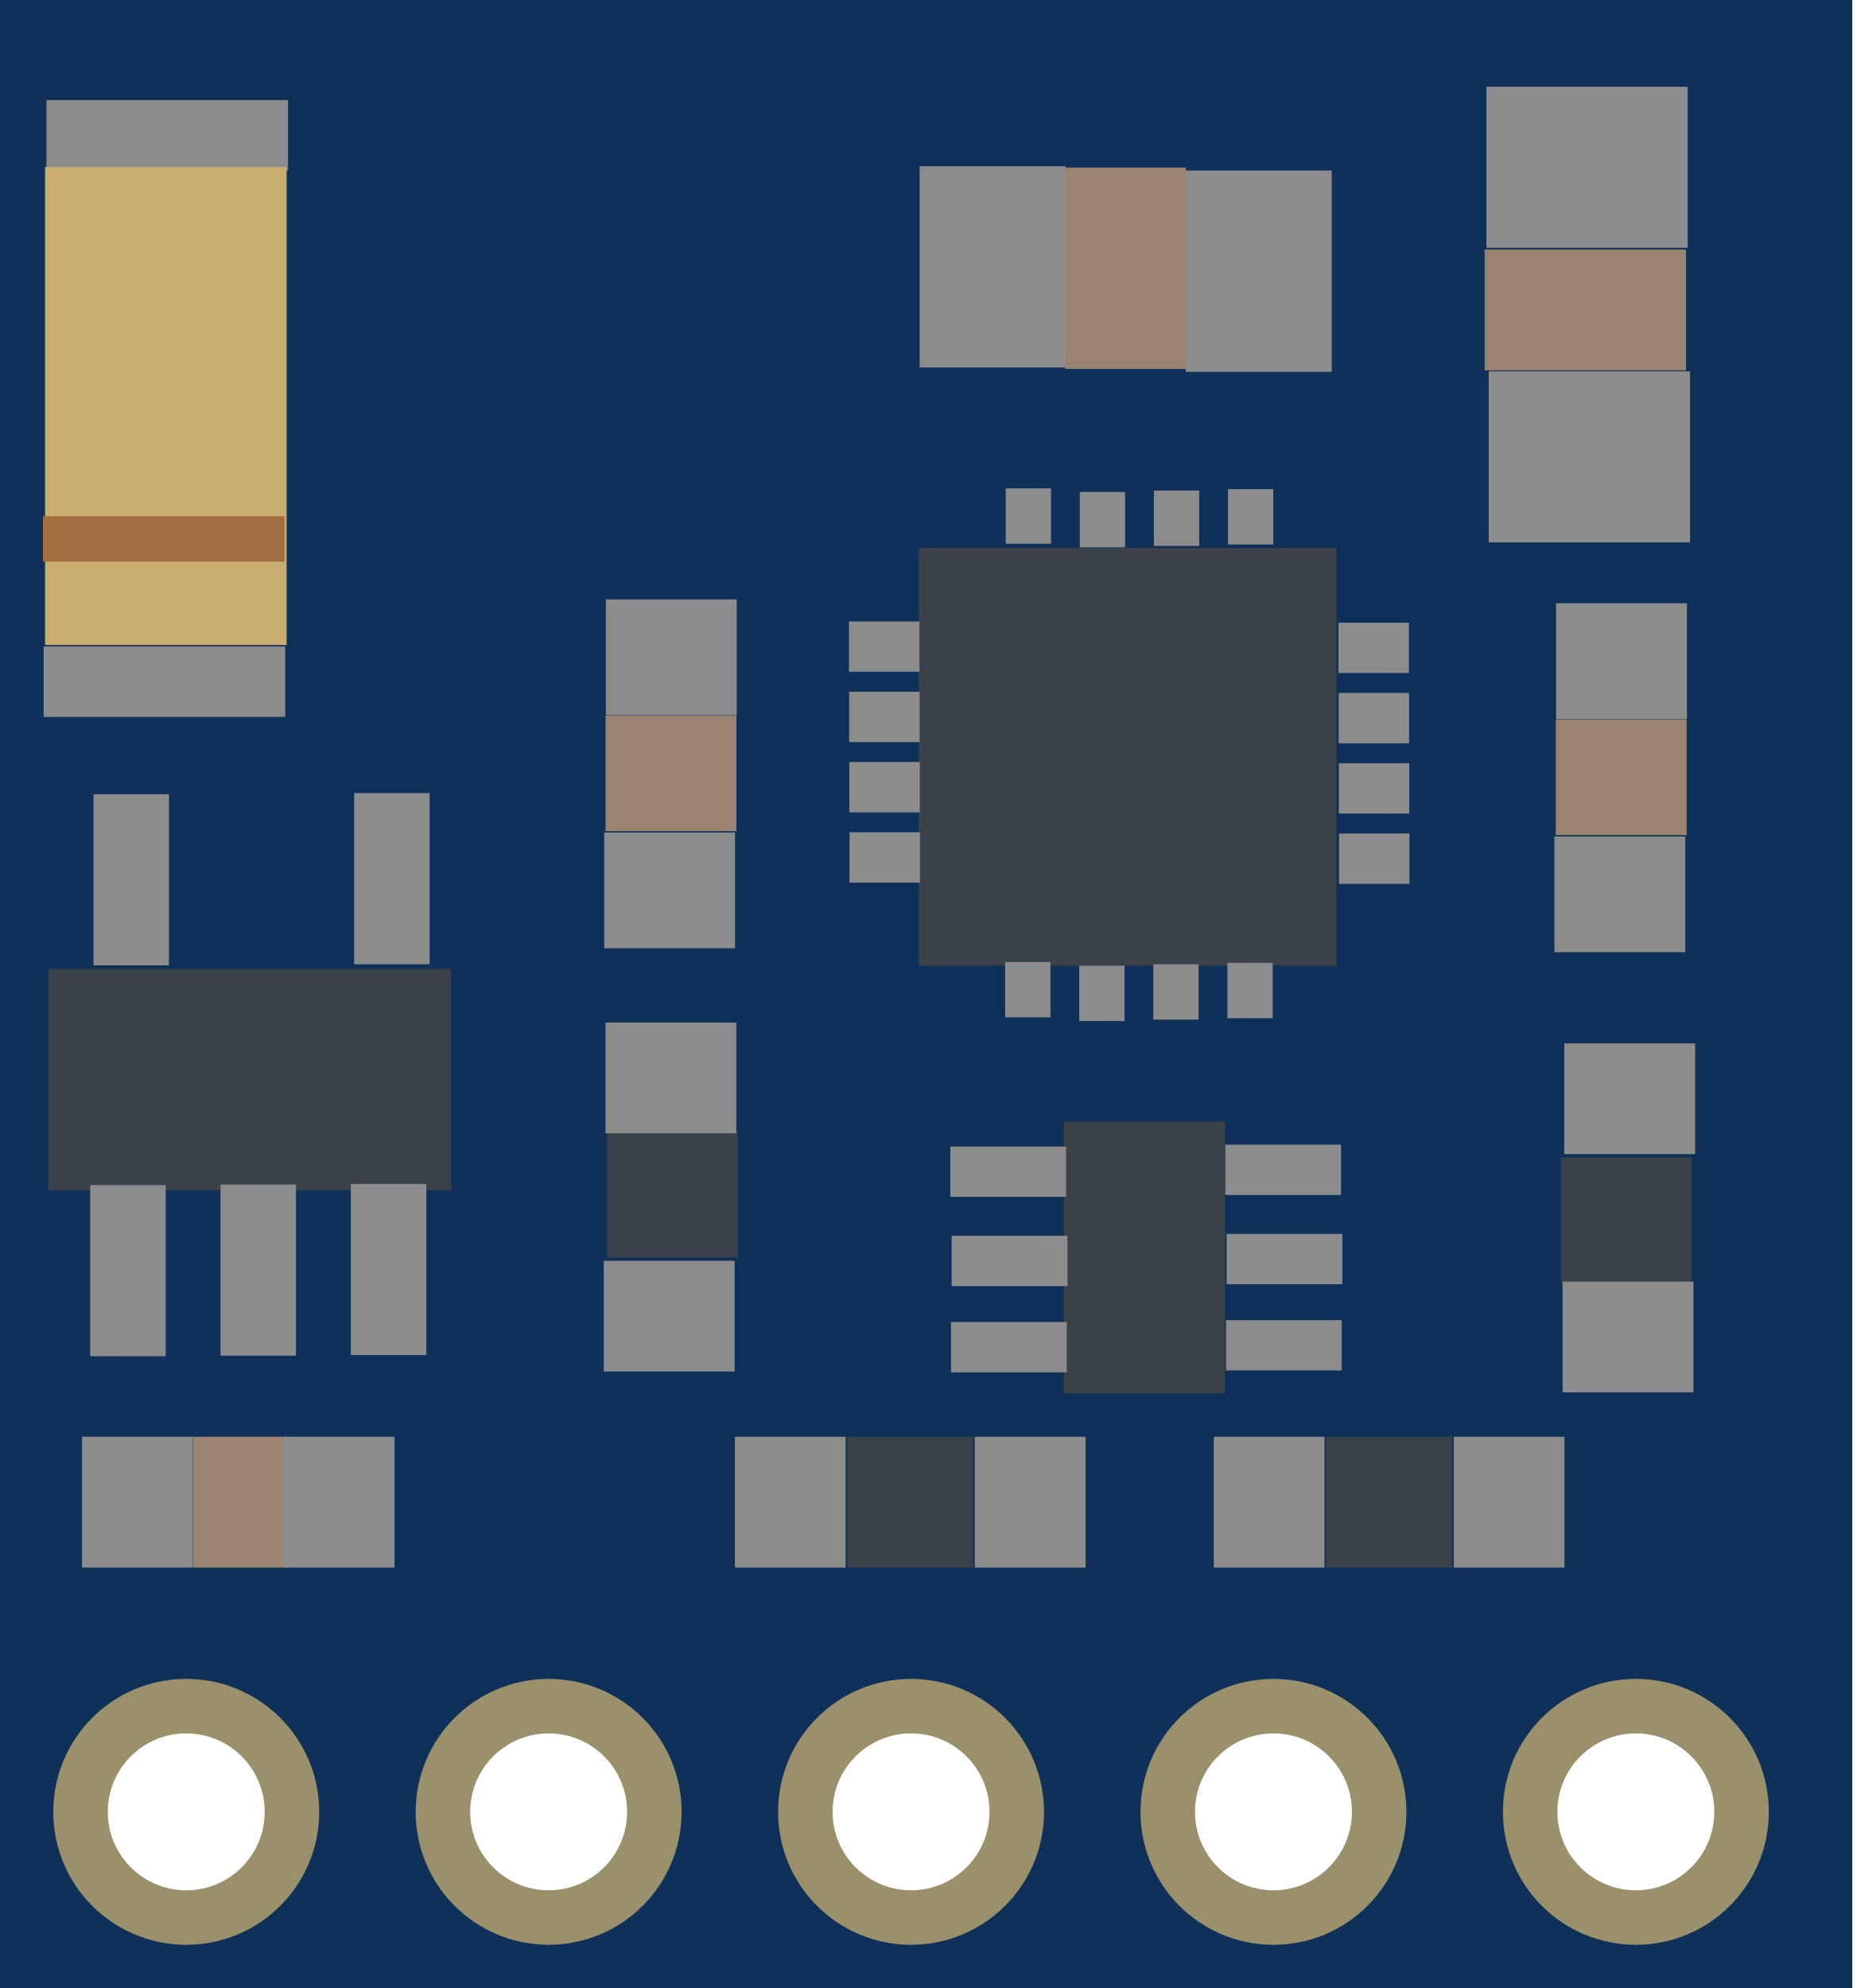
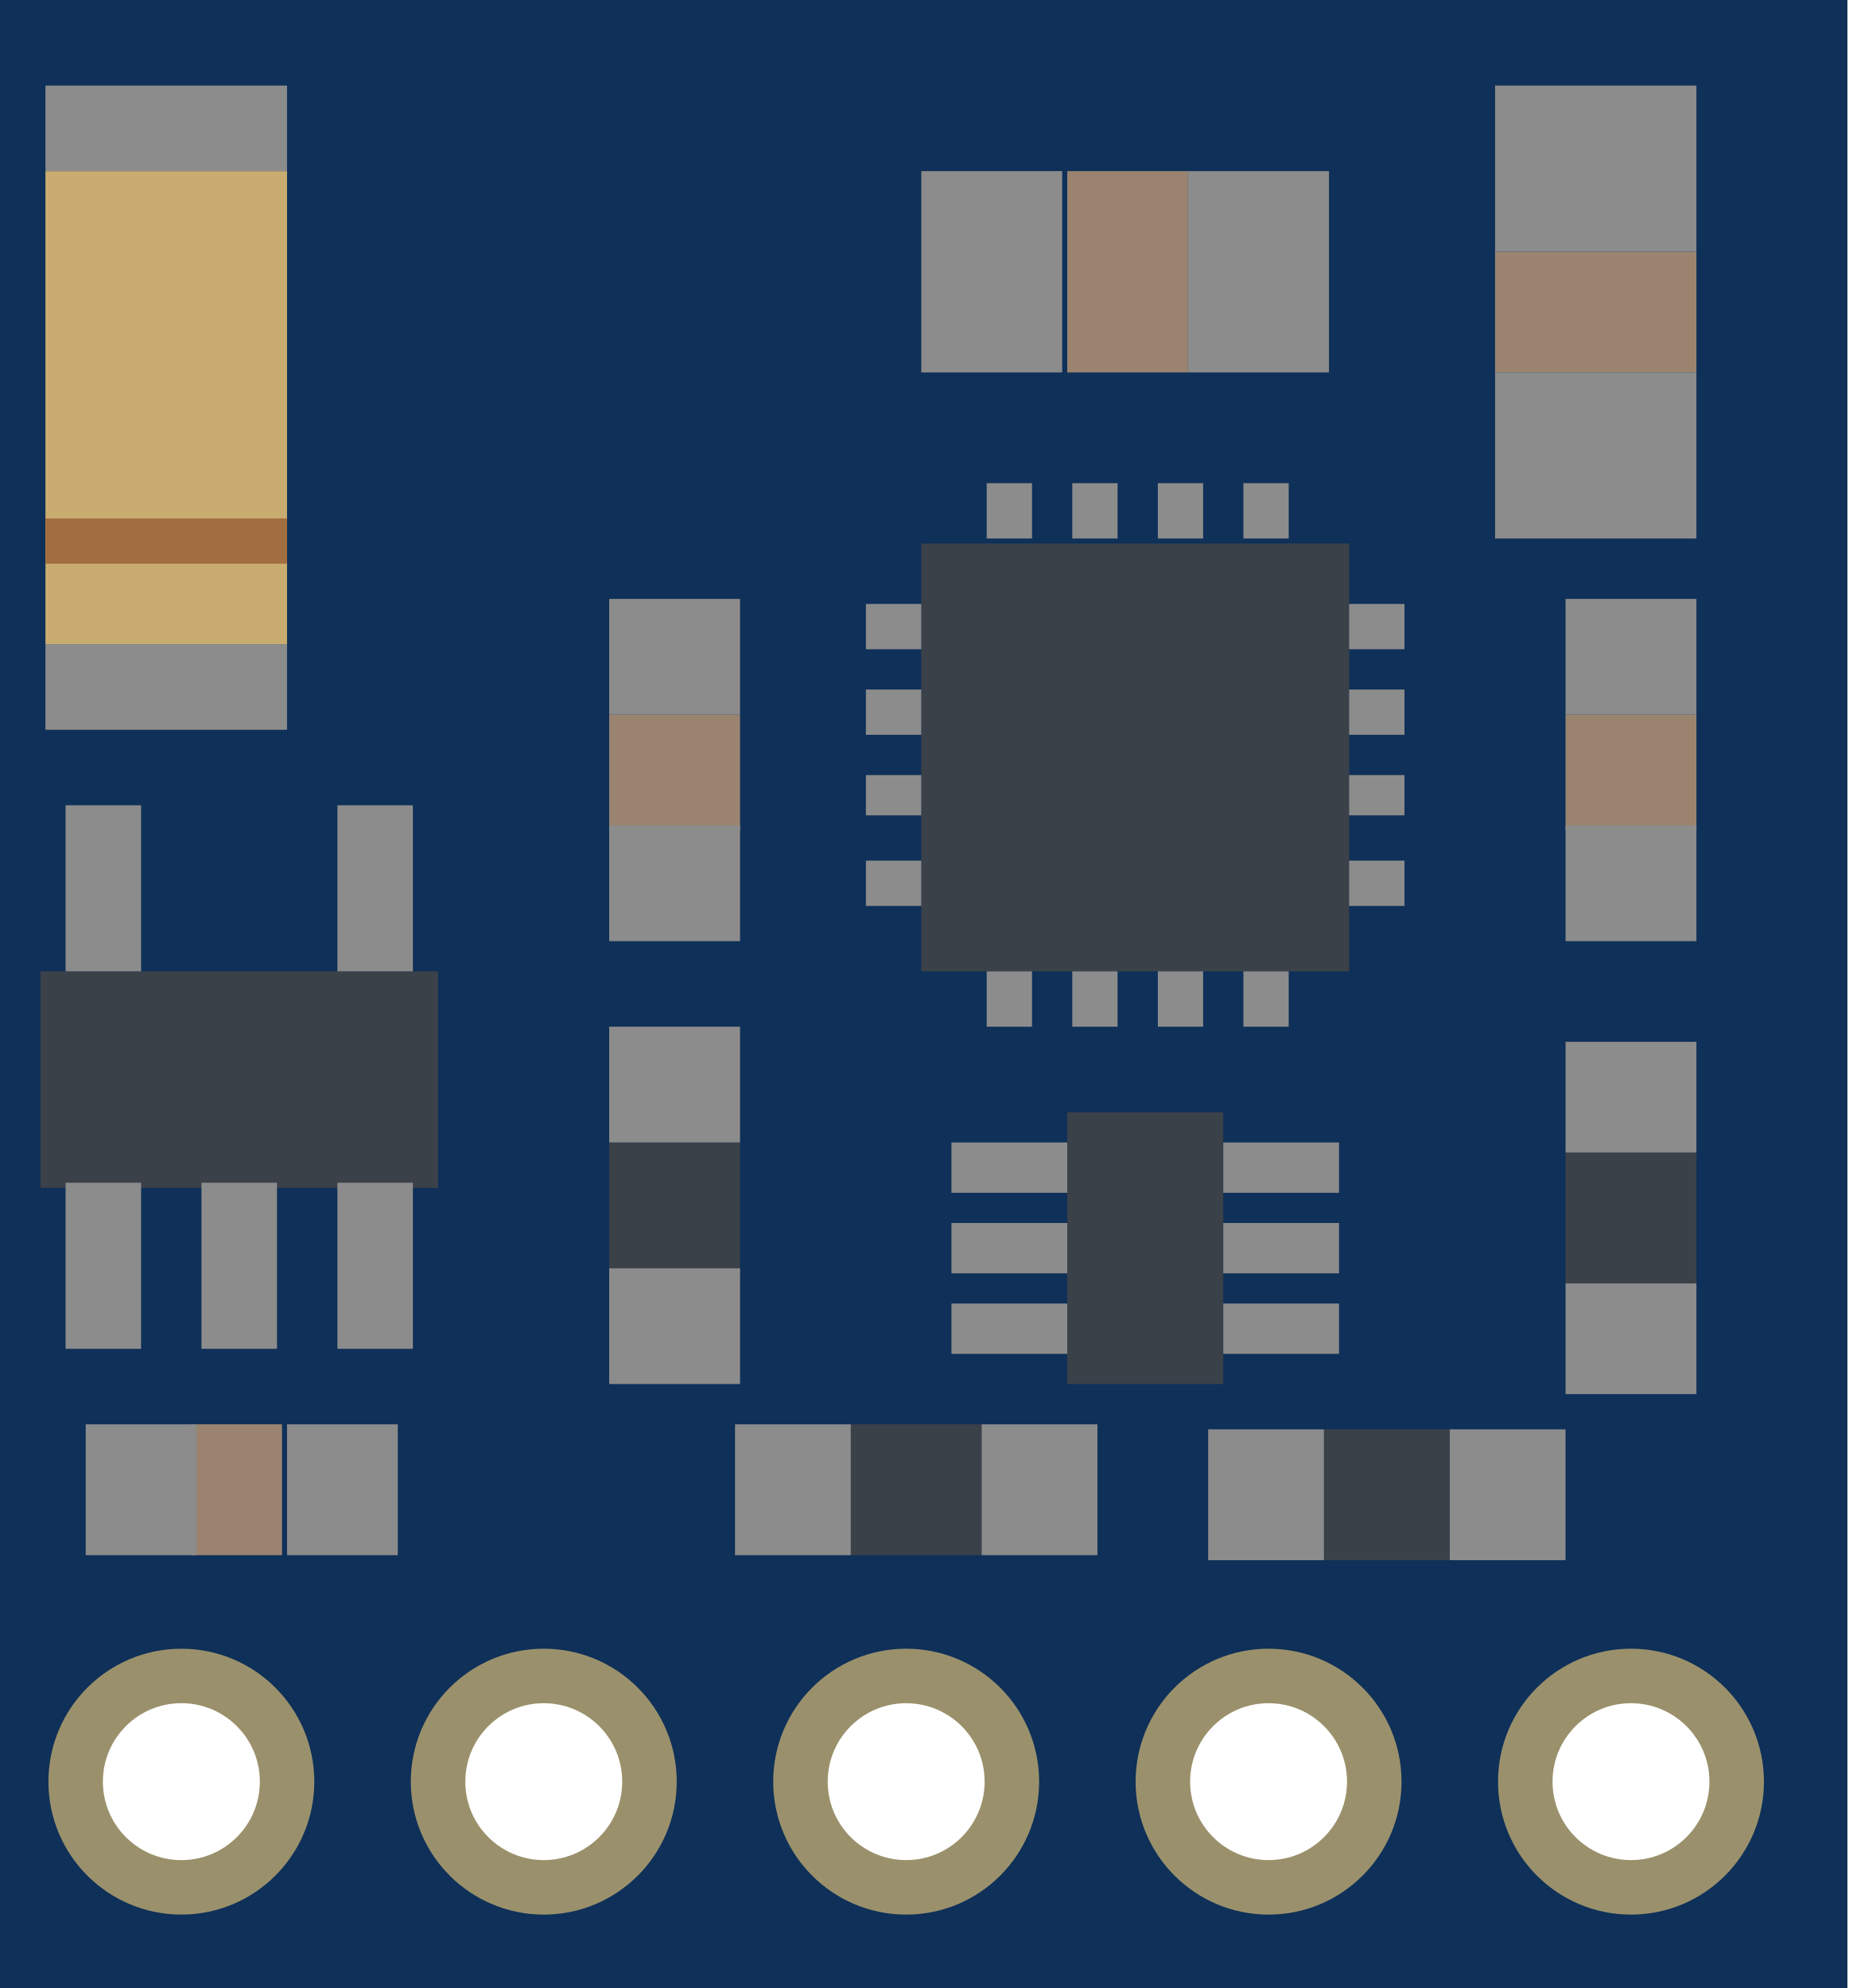
- <svg xmlns="http://www.w3.org/2000/svg" version="1.2" baseProfile="tiny" id="レイヤー_1" x="0px" y="0px" width="36.8px" height="39.5px" viewBox="0 0 36.8 39.5" xml:space="preserve">
-   <g>
-     <path fill="#0F3058" d="M-0.1,39.5h36.9V0L-0.1,0V39.5z M34.1,36c0,0.9-0.7,1.6-1.6,1.6c-0.9,0-1.6-0.7-1.6-1.6   c0-0.9,0.7-1.6,1.6-1.6C33.4,34.4,34.1,35.1,34.1,36z M26.9,36c0,0.9-0.7,1.6-1.6,1.6c-0.9,0-1.6-0.7-1.6-1.6   c0-0.9,0.7-1.6,1.6-1.6C26.2,34.4,26.9,35.1,26.9,36z M19.7,36c0,0.9-0.7,1.6-1.6,1.6c-0.9,0-1.6-0.7-1.6-1.6   c0-0.9,0.7-1.6,1.6-1.6C19,34.4,19.7,35.1,19.7,36z M12.5,36c0,0.9-0.7,1.6-1.6,1.6c-0.9,0-1.6-0.7-1.6-1.6s0.7-1.6,1.6-1.6   C11.8,34.4,12.5,35.1,12.5,36z M5.3,36c0,0.9-0.7,1.6-1.6,1.6c-0.9,0-1.6-0.7-1.6-1.6c0-0.9,0.7-1.6,1.6-1.6   C4.6,34.4,5.3,35.1,5.3,36z" />
+ <svg xmlns="http://www.w3.org/2000/svg" version="1.1" id="layer1" x="0px" y="0px" width="12.98mm" height="13.93mm" viewBox="0 0 36.8 39.5" xml:space="preserve" enable-background="new 0 0 36.8 39.5">
+   <style type="text/css">
+ 	.st0{fill:#0F3058;}
+ 	.st1{fill:#3B4149;}
+ 	.st2{fill:#8C8C8C;}
+ 	.st3{fill:#C9AC70;}
+ 	.st4{fill:#A26E3F;}
+ 	.st5{fill:#9A8470;}
+ 	.st6{fill:none;stroke:#9A916C;stroke-width:1.082;stroke-miterlimit:10;}
+ 	.st7{fill:none;stroke:#9A916C;stroke-width:1.083;stroke-miterlimit:10;}
+ </style>
+   <g id="breadboard">
+     <path class="st0" d="M-0.1,0v39.5h36.8V0H-0.1z M3.6,37.5c-1.1,0-2.1-0.9-2.1-2.1s0.9-2.1,2.1-2.1s2.1,0.9,2.1,2.1   S4.7,37.5,3.6,37.5z M10.8,37.5c-1.1,0-2.1-0.9-2.1-2.1s0.9-2.1,2.1-2.1s2.1,0.9,2.1,2.1S11.9,37.5,10.8,37.5z M18,37.5   c-1.1,0-2.1-0.9-2.1-2.1s0.9-2.1,2.1-2.1s2.1,0.9,2.1,2.1S19.1,37.5,18,37.5z M25.2,37.5c-1.1,0-2.1-0.9-2.1-2.1s0.9-2.1,2.1-2.1   s2.1,0.9,2.1,2.1S26.3,37.5,25.2,37.5z M32.4,37.5c-1.1,0-2.1-0.9-2.1-2.1s0.9-2.1,2.1-2.1c1.1,0,2.1,0.9,2.1,2.1   S33.5,37.5,32.4,37.5z" />
    <g>
-       <rect x="2.7" y="17.4" transform="matrix(6.123234e-17 -1 1 6.123234e-17 -16.4394 26.3497)" fill="#3B4149" width="4.4" height="8" />
+       <rect x="0.8" y="19.3" class="st1" width="7.9" height="4.3" />
      <g>
-         <rect x="0.9" y="16.8" transform="matrix(6.123234e-17 -1 1 6.123234e-17 -14.942 20.0811)" fill="#8C8C8C" width="3.4" height="1.5" />
-         <rect x="6.1" y="16.8" transform="matrix(6.123234e-17 -1 1 6.123234e-17 -9.7647 25.2584)" fill="#8C8C8C" width="3.4" height="1.5" />
+         <rect x="1.3" y="16" class="st2" width="1.5" height="3.3" />
+         <rect x="6.7" y="16" class="st2" width="1.5" height="3.3" />
      </g>
      <g>
-         <rect x="0.9" y="24.5" transform="matrix(6.123234e-17 -1 1 6.123234e-17 -22.708 27.8471)" fill="#8C8C8C" width="3.4" height="1.5" />
-         <rect x="3.5" y="24.5" transform="matrix(6.123234e-17 -1 1 6.123234e-17 -20.1193 30.4358)" fill="#8C8C8C" width="3.4" height="1.5" />
-         <rect x="6.1" y="24.5" transform="matrix(6.123234e-17 -1 1 6.123234e-17 -17.5306 33.0244)" fill="#8C8C8C" width="3.4" height="1.5" />
+         <rect x="1.3" y="23.5" class="st2" width="1.5" height="3.3" />
+         <rect x="4" y="23.5" class="st2" width="1.5" height="3.3" />
+         <rect x="6.7" y="23.5" class="st2" width="1.5" height="3.3" />
      </g>
    </g>
    <g>
-       <rect x="18.3" y="10.8" transform="matrix(6.123234e-17 -1 1 6.123234e-17 7.4528 37.4866)" fill="#3B4149" width="8.3" height="8.3" />
+       <rect x="18.3" y="10.8" class="st1" width="8.5" height="8.5" />
      <g>
-         <rect x="26.8" y="16.3" transform="matrix(6.123234e-17 -1 1 6.123234e-17 10.3027 44.3614)" fill="#8C8C8C" width="1" height="1.4" />
-         <rect x="26.8" y="14.9" transform="matrix(6.123234e-17 -1 1 6.123234e-17 11.6989 42.9652)" fill="#8C8C8C" width="1" height="1.4" />
-         <rect x="26.8" y="13.5" transform="matrix(6.123234e-17 -1 1 6.123234e-17 13.0951 41.569)" fill="#8C8C8C" width="1" height="1.4" />
-         <rect x="26.8" y="12.1" transform="matrix(6.123234e-17 -1 1 6.123234e-17 14.4913 40.1728)" fill="#8C8C8C" width="1" height="1.4" />
+         <rect x="19.6" y="9.6" class="st2" width="0.9" height="1.1" />
+         <rect x="21.3" y="9.6" class="st2" width="0.9" height="1.1" />
+         <rect x="23" y="9.6" class="st2" width="0.9" height="1.1" />
+         <rect x="24.7" y="9.6" class="st2" width="0.9" height="1.1" />
      </g>
      <g>
-         <rect x="17.1" y="16.3" transform="matrix(6.123234e-17 -1 1 6.123234e-17 0.578 34.6367)" fill="#8C8C8C" width="1" height="1.4" />
-         <rect x="17.1" y="14.9" transform="matrix(6.123234e-17 -1 1 6.123234e-17 1.9742 33.2405)" fill="#8C8C8C" width="1" height="1.4" />
-         <rect x="17.1" y="13.5" transform="matrix(6.123234e-17 -1 1 6.123234e-17 3.3704 31.8443)" fill="#8C8C8C" width="1" height="1.4" />
-         <rect x="17.1" y="12.1" transform="matrix(6.123234e-17 -1 1 6.123234e-17 4.7666 30.448)" fill="#8C8C8C" width="1" height="1.4" />
+         <rect x="19.6" y="19.3" class="st2" width="0.9" height="1.1" />
+         <rect x="21.3" y="19.3" class="st2" width="0.9" height="1.1" />
+         <rect x="23" y="19.3" class="st2" width="0.9" height="1.1" />
+         <rect x="24.7" y="19.3" class="st2" width="0.9" height="1.1" />
      </g>
      <g>
-         <rect x="19.9" y="19.3" transform="matrix(6.123234e-17 -1 1 6.123234e-17 0.6693 40.1147)" fill="#8C8C8C" width="1.1" height="0.9" />
-         <rect x="21.3" y="19.3" transform="matrix(6.123234e-17 -1 1 6.123234e-17 2.1413 41.5867)" fill="#8C8C8C" width="1.1" height="0.9" />
-         <rect x="22.8" y="19.3" transform="matrix(6.123234e-17 -1 1 6.123234e-17 3.6133 43.0587)" fill="#8C8C8C" width="1.1" height="0.9" />
-         <rect x="24.3" y="19.3" transform="matrix(6.123234e-17 -1 1 6.123234e-17 5.0853 44.5307)" fill="#8C8C8C" width="1.1" height="0.9" />
+         <rect x="17.2" y="17.1" class="st2" width="1.1" height="0.9" />
+         <rect x="17.2" y="15.4" class="st2" width="1.1" height="0.8" />
+         <rect x="17.2" y="13.7" class="st2" width="1.1" height="0.9" />
+         <rect x="17.2" y="12" class="st2" width="1.1" height="0.9" />
      </g>
      <g>
-         <rect x="19.9" y="9.9" transform="matrix(6.123234e-17 -1 1 6.123234e-17 10.0809 30.7031)" fill="#8C8C8C" width="1.1" height="0.9" />
-         <rect x="21.3" y="9.9" transform="matrix(6.123234e-17 -1 1 6.123234e-17 11.5528 32.1751)" fill="#8C8C8C" width="1.1" height="0.9" />
-         <rect x="22.8" y="9.9" transform="matrix(6.123234e-17 -1 1 6.123234e-17 13.0248 33.6471)" fill="#8C8C8C" width="1.1" height="0.9" />
-         <rect x="24.3" y="9.9" transform="matrix(6.123234e-17 -1 1 6.123234e-17 14.4968 35.1191)" fill="#8C8C8C" width="1.1" height="0.9" />
+         <rect x="26.8" y="17.1" class="st2" width="1.1" height="0.9" />
+         <rect x="26.8" y="15.4" class="st2" width="1.1" height="0.8" />
+         <rect x="26.8" y="13.7" class="st2" width="1.1" height="0.9" />
+         <rect x="26.8" y="12" class="st2" width="1.1" height="0.9" />
      </g>
    </g>
    <g>
-       <rect x="20.1" y="23.4" transform="matrix(6.123234e-17 -1 1 6.123234e-17 -2.262 47.7855)" fill="#3B4149" width="5.4" height="3.2" />
+       <rect x="21.2" y="22.1" class="st1" width="3.1" height="5.4" />
      <g>
-         <rect x="19.5" y="25.6" transform="matrix(6.123234e-17 -1 1 6.123234e-17 -6.7065 46.7672)" fill="#8C8C8C" width="1" height="2.3" />
-         <rect x="19.5" y="23.9" transform="matrix(6.123234e-17 -1 1 6.123234e-17 -4.9934 45.0541)" fill="#8C8C8C" width="1" height="2.3" />
-         <rect x="19.5" y="22.1" transform="matrix(6.123234e-17 -1 1 6.123234e-17 -3.22 43.2807)" fill="#8C8C8C" width="1" height="2.3" />
+         <rect x="18.9" y="25.9" class="st2" width="2.3" height="1" />
+         <rect x="18.9" y="24.3" class="st2" width="2.3" height="1" />
+         <rect x="18.9" y="22.7" class="st2" width="2.3" height="1" />
      </g>
      <g>
-         <rect x="25" y="25.6" transform="matrix(6.123234e-17 -1 1 6.123234e-17 -1.2436 52.23)" fill="#8C8C8C" width="1" height="2.3" />
-         <rect x="25" y="23.9" transform="matrix(6.123234e-17 -1 1 6.123234e-17 0.4694 50.5169)" fill="#8C8C8C" width="1" height="2.3" />
-         <rect x="25" y="22.1" transform="matrix(6.123234e-17 -1 1 6.123234e-17 2.2428 48.7436)" fill="#8C8C8C" width="1" height="2.3" />
+         <rect x="24.3" y="25.9" class="st2" width="2.3" height="1" />
+         <rect x="24.3" y="24.3" class="st2" width="2.3" height="1" />
+         <rect x="24.3" y="22.7" class="st2" width="2.3" height="1" />
      </g>
    </g>
    <g>
-       <rect x="2.6" y="11.1" transform="matrix(6.123234e-17 -1 1 6.123234e-17 -10.2333 16.8444)" fill="#8C8C8C" width="1.4" height="4.8" />
-       <rect x="2.6" y="0.3" transform="matrix(6.123234e-17 -1 1 6.123234e-17 0.6225 5.9887)" fill="#8C8C8C" width="1.4" height="4.8" />
-       <rect x="-1.4" y="5.7" transform="matrix(6.123234e-17 -1 1 6.123234e-17 -4.8054 11.4165)" fill="#C9AC70" width="9.5" height="4.8" />
-     </g>
-     <rect x="2.9" y="8.3" transform="matrix(6.123234e-17 -1 1 6.123234e-17 -7.4461 14.0572)" fill="#A26E3F" width="0.9" height="4.8" />
-     <g>
-       <rect x="21.2" y="3.4" transform="matrix(-1 -1.224647e-16 1.224647e-16 -1 44.7591 10.73)" fill="#9A8470" width="2.4" height="4" />
-       <rect x="17.8" y="3.9" transform="matrix(6.123234e-17 -1 1 6.123234e-17 14.3712 25.1012)" fill="#8C8C8C" width="4" height="2.9" />
-       <rect x="23" y="3.9" transform="matrix(6.123234e-17 -1 1 6.123234e-17 19.6579 30.3879)" fill="#8C8C8C" width="4" height="2.9" />
+       <rect x="0.9" y="12.8" class="st2" width="4.8" height="1.7" />
+       <rect x="0.9" y="1.7" class="st2" width="4.8" height="1.7" />
+       <rect x="0.9" y="3.4" class="st3" width="4.8" height="9.4" />
+       <rect x="0.9" y="10.3" class="st4" width="4.8" height="0.9" />
    </g>
    <g>
-       <rect x="30.3" y="4.1" transform="matrix(6.123234e-17 -1 1 6.123234e-17 25.3958 37.6583)" fill="#9A8470" width="2.4" height="4" />
-       <rect x="29.8" y="7.1" transform="matrix(6.123234e-17 -1 1 6.123234e-17 22.4768 40.5773)" fill="#8C8C8C" width="3.4" height="4" />
-       <rect x="29.9" y="1.3" transform="matrix(6.123234e-17 -1 1 6.123234e-17 28.2304 34.8238)" fill="#8C8C8C" width="3.2" height="4" />
+       <rect x="21.2" y="3.4" class="st5" width="2.4" height="4" />
+       <rect x="18.3" y="3.4" class="st2" width="2.8" height="4" />
+       <rect x="23.6" y="3.4" class="st2" width="2.8" height="4" />
    </g>
    <g>
-       <rect x="31" y="14.1" transform="matrix(6.123234e-17 -1 1 6.123234e-17 16.8086 47.5926)" fill="#9A8470" width="2.3" height="2.6" />
-       <rect x="31" y="16.4" transform="matrix(6.123234e-17 -1 1 6.123234e-17 14.482 49.9192)" fill="#8C8C8C" width="2.3" height="2.6" />
-       <rect x="31" y="11.8" transform="matrix(6.123234e-17 -1 1 6.123234e-17 19.1143 45.2868)" fill="#8C8C8C" width="2.3" height="2.6" />
+       <rect x="29.7" y="5" class="st5" width="4" height="2.4" />
+       <rect x="29.7" y="7.4" class="st2" width="4" height="3.3" />
+       <rect x="29.7" y="1.7" class="st2" width="4" height="3.3" />
    </g>
    <g>
-       <rect x="12.2" y="14.1" transform="matrix(6.123234e-17 -1 1 6.123234e-17 -2.0691 28.715)" fill="#9A8470" width="2.3" height="2.6" />
-       <rect x="12.2" y="16.4" transform="matrix(6.123234e-17 -1 1 6.123234e-17 -4.3956 31.0416)" fill="#8C8C8C" width="2.3" height="2.6" />
-       <rect x="12.2" y="11.8" transform="matrix(6.123234e-17 -1 1 6.123234e-17 0.2367 26.4092)" fill="#8C8C8C" width="2.3" height="2.6" />
+       <rect x="31.1" y="14.2" class="st5" width="2.6" height="2.3" />
+       <rect x="31.1" y="16.4" class="st2" width="2.6" height="2.3" />
+       <rect x="31.1" y="11.9" class="st2" width="2.6" height="2.3" />
    </g>
    <g>
-       <rect x="12.1" y="22.5" transform="matrix(6.123234e-17 -1 1 6.123234e-17 -10.4382 37.0841)" fill="#3B4149" width="2.5" height="2.6" />
-       <rect x="12.2" y="24.8" transform="matrix(6.123234e-17 -1 1 6.123234e-17 -12.8048 39.4507)" fill="#8C8C8C" width="2.2" height="2.6" />
-       <rect x="12.2" y="20.1" transform="matrix(6.123234e-17 -1 1 6.123234e-17 -8.0716 34.7175)" fill="#8C8C8C" width="2.2" height="2.6" />
+       <rect x="12.1" y="14.2" class="st5" width="2.6" height="2.3" />
+       <rect x="12.1" y="16.4" class="st2" width="2.6" height="2.3" />
+       <rect x="12.1" y="11.9" class="st2" width="2.6" height="2.3" />
    </g>
    <g>
-       <rect x="31.1" y="22.9" transform="matrix(6.123234e-17 -1 1 6.123234e-17 8.1116 56.5983)" fill="#3B4149" width="2.5" height="2.6" />
-       <rect x="31.3" y="25.3" transform="matrix(6.123234e-17 -1 1 6.123234e-17 5.745 58.9649)" fill="#8C8C8C" width="2.2" height="2.6" />
-       <rect x="31.3" y="20.6" transform="matrix(6.123234e-17 -1 1 6.123234e-17 10.4782 54.2317)" fill="#8C8C8C" width="2.2" height="2.6" />
+       <rect x="12.1" y="22.7" class="st1" width="2.6" height="2.6" />
+       <rect x="12.1" y="25.2" class="st2" width="2.6" height="2.3" />
+       <rect x="12.1" y="20.4" class="st2" width="2.6" height="2.3" />
    </g>
    <g>
-       <rect x="26.3" y="28.5" transform="matrix(-1 -1.224647e-16 1.224647e-16 -1 55.1481 59.6472)" fill="#3B4149" width="2.5" height="2.6" />
-       <rect x="28.8" y="28.5" transform="matrix(-1 -1.224647e-16 1.224647e-16 -1 59.8813 59.6472)" fill="#8C8C8C" width="2.2" height="2.6" />
-       <rect x="24.1" y="28.5" transform="matrix(-1 -1.224647e-16 1.224647e-16 -1 50.4149 59.6472)" fill="#8C8C8C" width="2.2" height="2.6" />
+       <rect x="31.1" y="22.9" class="st1" width="2.6" height="2.6" />
+       <rect x="31.1" y="25.5" class="st2" width="2.6" height="2.2" />
+       <rect x="31.1" y="20.7" class="st2" width="2.6" height="2.2" />
    </g>
    <g>
-       <rect x="16.8" y="28.5" transform="matrix(-1 -1.224647e-16 1.224647e-16 -1 36.1339 59.6472)" fill="#3B4149" width="2.5" height="2.6" />
-       <rect x="19.3" y="28.5" transform="matrix(-1 -1.224647e-16 1.224647e-16 -1 40.8671 59.6472)" fill="#8C8C8C" width="2.2" height="2.6" />
-       <rect x="14.6" y="28.5" transform="matrix(-1 -1.224647e-16 1.224647e-16 -1 31.4007 59.6472)" fill="#8C8C8C" width="2.2" height="2.6" />
+       <rect x="26.3" y="28.4" class="st1" width="2.6" height="2.6" />
+       <rect x="28.8" y="28.4" class="st2" width="2.3" height="2.6" />
+       <rect x="24" y="28.4" class="st2" width="2.3" height="2.6" />
    </g>
    <g>
-       <rect x="3.8" y="28.5" transform="matrix(-1 -1.224647e-16 1.224647e-16 -1 9.5339 59.6472)" fill="#9A8470" width="1.9" height="2.6" />
-       <rect x="1.7" y="28.5" transform="matrix(-1 -1.224647e-16 1.224647e-16 -1 5.5291 59.6472)" fill="#8C8C8C" width="2.2" height="2.6" />
-       <rect x="5.7" y="28.5" transform="matrix(-1 -1.224647e-16 1.224647e-16 -1 13.5386 59.6472)" fill="#8C8C8C" width="2.2" height="2.6" />
+       <rect x="16.9" y="28.3" class="st1" width="2.6" height="2.6" />
+       <rect x="19.5" y="28.3" class="st2" width="2.3" height="2.6" />
+       <rect x="14.6" y="28.3" class="st2" width="2.3" height="2.6" />
    </g>
-     <circle fill="none" stroke="#9A916C" stroke-width="1.083" stroke-miterlimit="10" cx="3.7" cy="36" r="2.1" />
-     <circle fill="none" stroke="#9A916C" stroke-width="1.083" stroke-miterlimit="10" cx="10.9" cy="36" r="2.1" />
-     <circle fill="none" stroke="#9A916C" stroke-width="1.083" stroke-miterlimit="10" cx="18.1" cy="36" r="2.1" />
-     <circle fill="none" stroke="#9A916C" stroke-width="1.083" stroke-miterlimit="10" cx="25.3" cy="36" r="2.1" />
-     <circle fill="none" stroke="#9A916C" stroke-width="1.083" stroke-miterlimit="10" cx="32.5" cy="36" r="2.1" />
+     <g>
+       <rect x="3.8" y="28.3" class="st5" width="1.8" height="2.6" />
+       <rect x="1.7" y="28.3" class="st2" width="2.2" height="2.6" />
+       <rect x="5.7" y="28.3" class="st2" width="2.2" height="2.6" />
+     </g>
+     <circle class="st6" cx="3.6" cy="35.4" r="2.1" />
+     <circle class="st7" cx="10.8" cy="35.4" r="2.1" />
+     <circle class="st7" cx="18" cy="35.4" r="2.1" />
+     <circle class="st7" cx="25.2" cy="35.4" r="2.1" />
+     <circle class="st7" cx="32.4" cy="35.4" r="2.1" />
  </g>
</svg>
